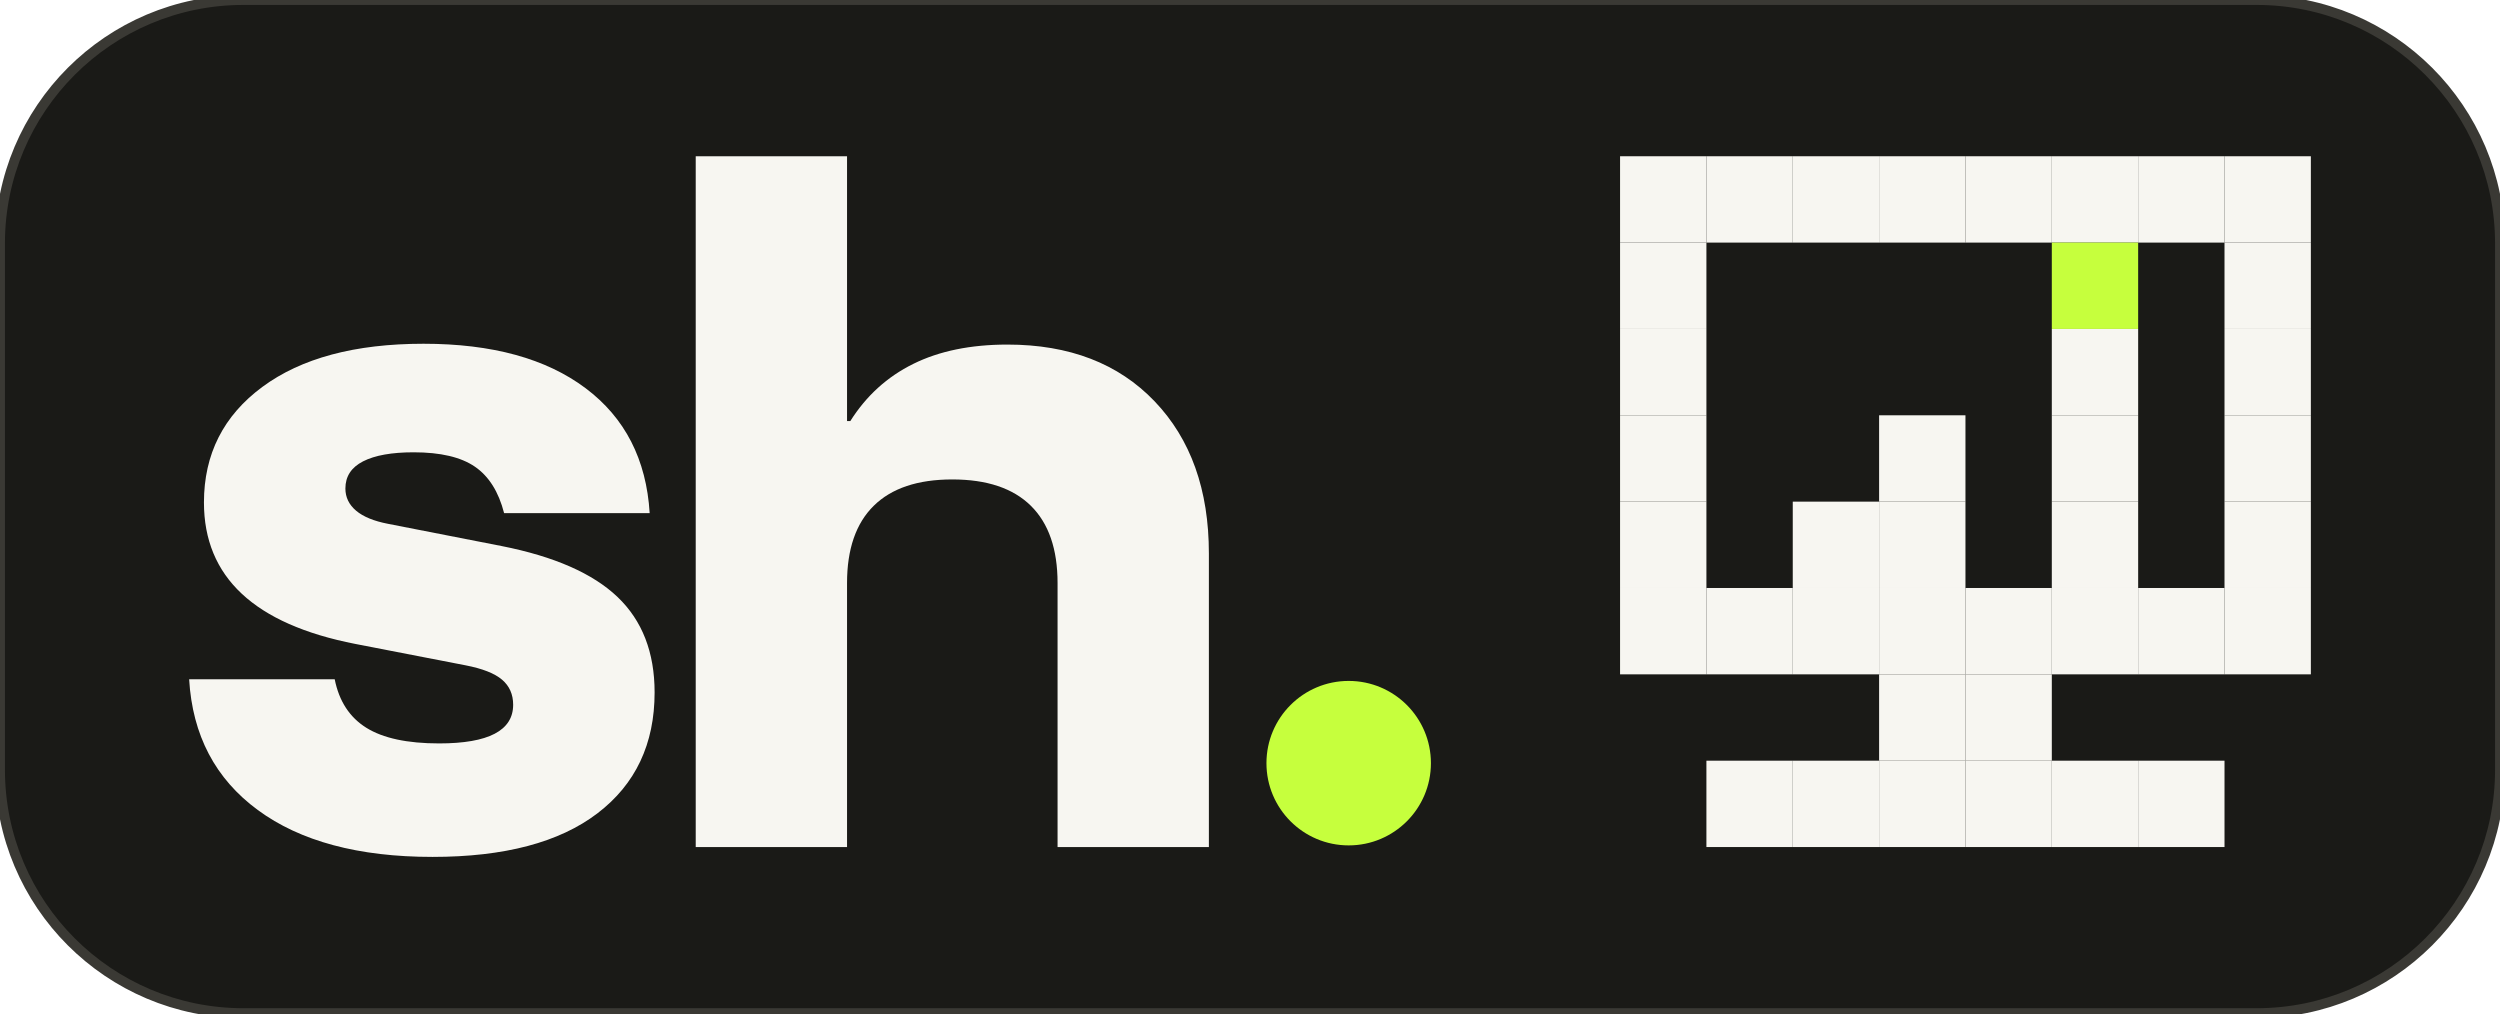
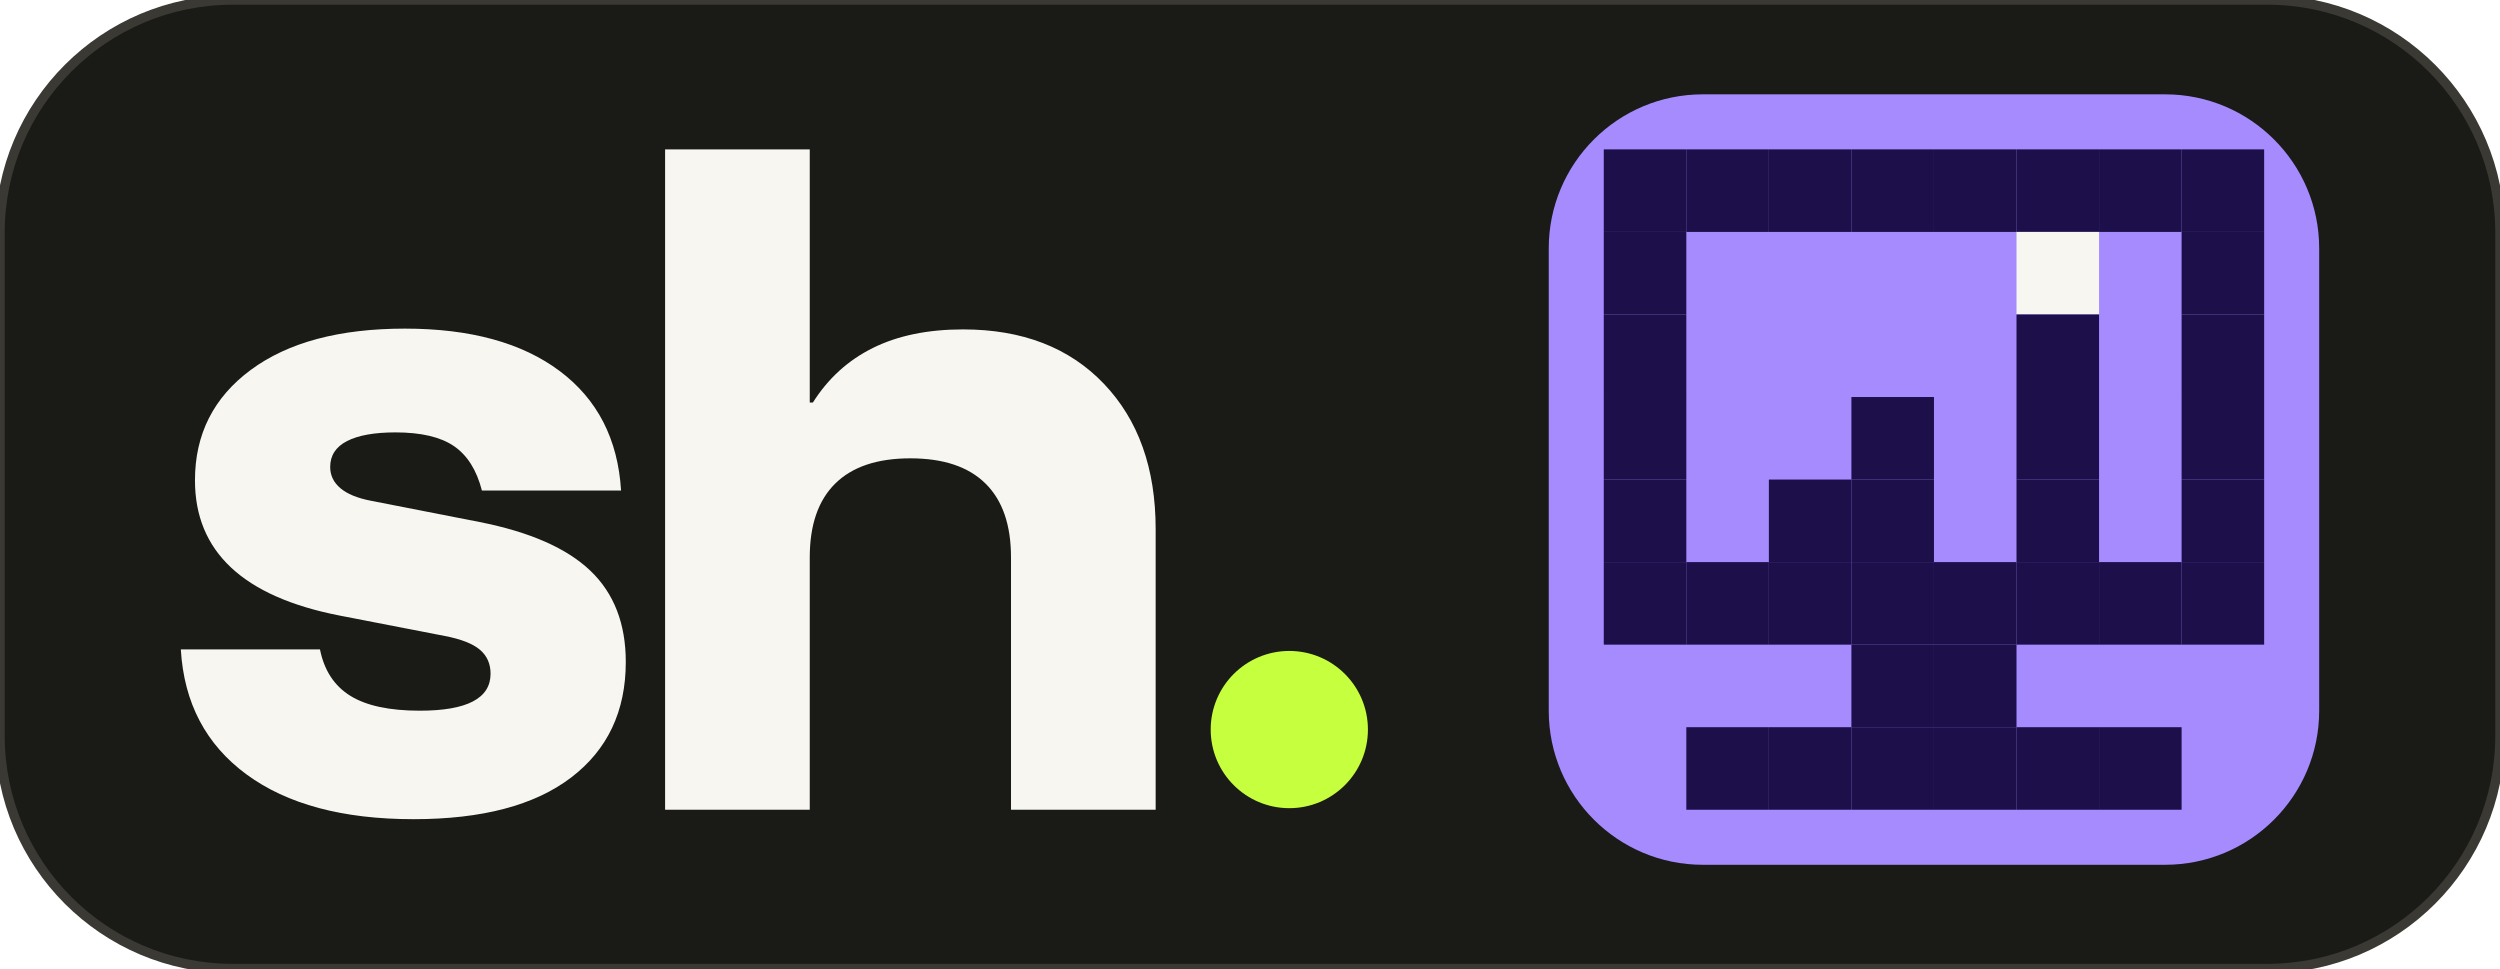
- <svg xmlns="http://www.w3.org/2000/svg" viewBox="0 0 3040 1232" role="img" aria-label="sh. HQ" shape-rendering="geometricPrecision">
-   <rect width="3040" height="1232" rx="296" fill="#1A1A17" stroke="#3A3934" stroke-width="12" />
+ <svg xmlns="http://www.w3.org/2000/svg" viewBox="0 0 3180 1232" role="img" aria-label="sh. HQ" shape-rendering="geometricPrecision">
+   <rect width="3180" height="1232" rx="296" fill="#1A1A17" stroke="#3A3934" stroke-width="12" />
  <path fill="#F7F6F1" d="M526 1042Q391 1042 313.5 985.0Q236 928 230 826H407Q415 866 445.5 885.0Q476 904 534 904Q624 904 624 857Q624 838 610.5 826.5Q597 815 566 809L432 783Q248 747 248 611Q248 523 319.0 470.5Q390 418 515 418Q640 418 712.0 472.0Q784 526 790 624H613Q603 585 577.5 567.5Q552 550 503 550Q463 550 441.5 561.0Q420 572 420 594Q420 610 433.0 621.0Q446 632 472 637L610 664Q706 683 751.0 726.0Q796 769 796 842Q796 936 726.5 989.0Q657 1042 526 1042Z" />
  <path fill="#F7F6F1" d="M846.0 1030V190H1030.0V512H1034.0Q1063.0 466 1110.5 442.5Q1158.0 419 1225.0 419Q1338.0 419 1404.0 488.0Q1470.0 557 1470.0 673V1030H1286.0V709Q1286.0 647 1253.5 615.0Q1221.0 583 1158.0 583Q1095.0 583 1062.5 615.0Q1030.0 647 1030.0 709V1030Z" />
  <circle cx="1640" cy="928" r="140" fill="#1A1A17" />
  <circle cx="1640" cy="928" r="100" fill="#C6FF3D" />
-   <rect x="1970" y="190" width="105" height="105" fill="#F7F6F1" />
-   <rect x="2075" y="190" width="105" height="105" fill="#F7F6F1" />
-   <rect x="2180" y="190" width="105" height="105" fill="#F7F6F1" />
-   <rect x="2285" y="190" width="105" height="105" fill="#F7F6F1" />
-   <rect x="2390" y="190" width="105" height="105" fill="#F7F6F1" />
-   <rect x="2495" y="190" width="105" height="105" fill="#F7F6F1" />
-   <rect x="2600" y="190" width="105" height="105" fill="#F7F6F1" />
-   <rect x="2705" y="190" width="105" height="105" fill="#F7F6F1" />
-   <rect x="1970" y="295" width="105" height="105" fill="#F7F6F1" />
-   <rect x="2495" y="295" width="105" height="105" fill="#C6FF3D" />
-   <rect x="2705" y="295" width="105" height="105" fill="#F7F6F1" />
-   <rect x="1970" y="400" width="105" height="105" fill="#F7F6F1" />
-   <rect x="2495" y="400" width="105" height="105" fill="#F7F6F1" />
-   <rect x="2705" y="400" width="105" height="105" fill="#F7F6F1" />
-   <rect x="1970" y="505" width="105" height="105" fill="#F7F6F1" />
-   <rect x="2285" y="505" width="105" height="105" fill="#F7F6F1" />
-   <rect x="2495" y="505" width="105" height="105" fill="#F7F6F1" />
-   <rect x="2705" y="505" width="105" height="105" fill="#F7F6F1" />
-   <rect x="1970" y="610" width="105" height="105" fill="#F7F6F1" />
-   <rect x="2180" y="610" width="105" height="105" fill="#F7F6F1" />
-   <rect x="2285" y="610" width="105" height="105" fill="#F7F6F1" />
-   <rect x="2495" y="610" width="105" height="105" fill="#F7F6F1" />
-   <rect x="2705" y="610" width="105" height="105" fill="#F7F6F1" />
-   <rect x="1970" y="715" width="105" height="105" fill="#F7F6F1" />
-   <rect x="2075" y="715" width="105" height="105" fill="#F7F6F1" />
-   <rect x="2180" y="715" width="105" height="105" fill="#F7F6F1" />
-   <rect x="2285" y="715" width="105" height="105" fill="#F7F6F1" />
-   <rect x="2390" y="715" width="105" height="105" fill="#F7F6F1" />
-   <rect x="2495" y="715" width="105" height="105" fill="#F7F6F1" />
-   <rect x="2600" y="715" width="105" height="105" fill="#F7F6F1" />
-   <rect x="2705" y="715" width="105" height="105" fill="#F7F6F1" />
-   <rect x="2285" y="820" width="105" height="105" fill="#F7F6F1" />
-   <rect x="2390" y="820" width="105" height="105" fill="#F7F6F1" />
-   <rect x="2075" y="925" width="105" height="105" fill="#F7F6F1" />
-   <rect x="2180" y="925" width="105" height="105" fill="#F7F6F1" />
-   <rect x="2285" y="925" width="105" height="105" fill="#F7F6F1" />
-   <rect x="2390" y="925" width="105" height="105" fill="#F7F6F1" />
-   <rect x="2495" y="925" width="105" height="105" fill="#F7F6F1" />
-   <rect x="2600" y="925" width="105" height="105" fill="#F7F6F1" />
+   <rect x="1970" y="120" width="980" height="980" rx="196" fill="#A68BFF" />
+   <rect x="2040" y="190" width="105" height="105" fill="#1C0F4A" />
+   <rect x="2145" y="190" width="105" height="105" fill="#1C0F4A" />
+   <rect x="2250" y="190" width="105" height="105" fill="#1C0F4A" />
+   <rect x="2355" y="190" width="105" height="105" fill="#1C0F4A" />
+   <rect x="2460" y="190" width="105" height="105" fill="#1C0F4A" />
+   <rect x="2565" y="190" width="105" height="105" fill="#1C0F4A" />
+   <rect x="2670" y="190" width="105" height="105" fill="#1C0F4A" />
+   <rect x="2775" y="190" width="105" height="105" fill="#1C0F4A" />
+   <rect x="2040" y="295" width="105" height="105" fill="#1C0F4A" />
+   <rect x="2565" y="295" width="105" height="105" fill="#F7F6F1" />
+   <rect x="2775" y="295" width="105" height="105" fill="#1C0F4A" />
+   <rect x="2040" y="400" width="105" height="105" fill="#1C0F4A" />
+   <rect x="2565" y="400" width="105" height="105" fill="#1C0F4A" />
+   <rect x="2775" y="400" width="105" height="105" fill="#1C0F4A" />
+   <rect x="2040" y="505" width="105" height="105" fill="#1C0F4A" />
+   <rect x="2355" y="505" width="105" height="105" fill="#1C0F4A" />
+   <rect x="2565" y="505" width="105" height="105" fill="#1C0F4A" />
+   <rect x="2775" y="505" width="105" height="105" fill="#1C0F4A" />
+   <rect x="2040" y="610" width="105" height="105" fill="#1C0F4A" />
+   <rect x="2250" y="610" width="105" height="105" fill="#1C0F4A" />
+   <rect x="2355" y="610" width="105" height="105" fill="#1C0F4A" />
+   <rect x="2565" y="610" width="105" height="105" fill="#1C0F4A" />
+   <rect x="2775" y="610" width="105" height="105" fill="#1C0F4A" />
+   <rect x="2040" y="715" width="105" height="105" fill="#1C0F4A" />
+   <rect x="2145" y="715" width="105" height="105" fill="#1C0F4A" />
+   <rect x="2250" y="715" width="105" height="105" fill="#1C0F4A" />
+   <rect x="2355" y="715" width="105" height="105" fill="#1C0F4A" />
+   <rect x="2460" y="715" width="105" height="105" fill="#1C0F4A" />
+   <rect x="2565" y="715" width="105" height="105" fill="#1C0F4A" />
+   <rect x="2670" y="715" width="105" height="105" fill="#1C0F4A" />
+   <rect x="2775" y="715" width="105" height="105" fill="#1C0F4A" />
+   <rect x="2355" y="820" width="105" height="105" fill="#1C0F4A" />
+   <rect x="2460" y="820" width="105" height="105" fill="#1C0F4A" />
+   <rect x="2145" y="925" width="105" height="105" fill="#1C0F4A" />
+   <rect x="2250" y="925" width="105" height="105" fill="#1C0F4A" />
+   <rect x="2355" y="925" width="105" height="105" fill="#1C0F4A" />
+   <rect x="2460" y="925" width="105" height="105" fill="#1C0F4A" />
+   <rect x="2565" y="925" width="105" height="105" fill="#1C0F4A" />
+   <rect x="2670" y="925" width="105" height="105" fill="#1C0F4A" />
</svg>
